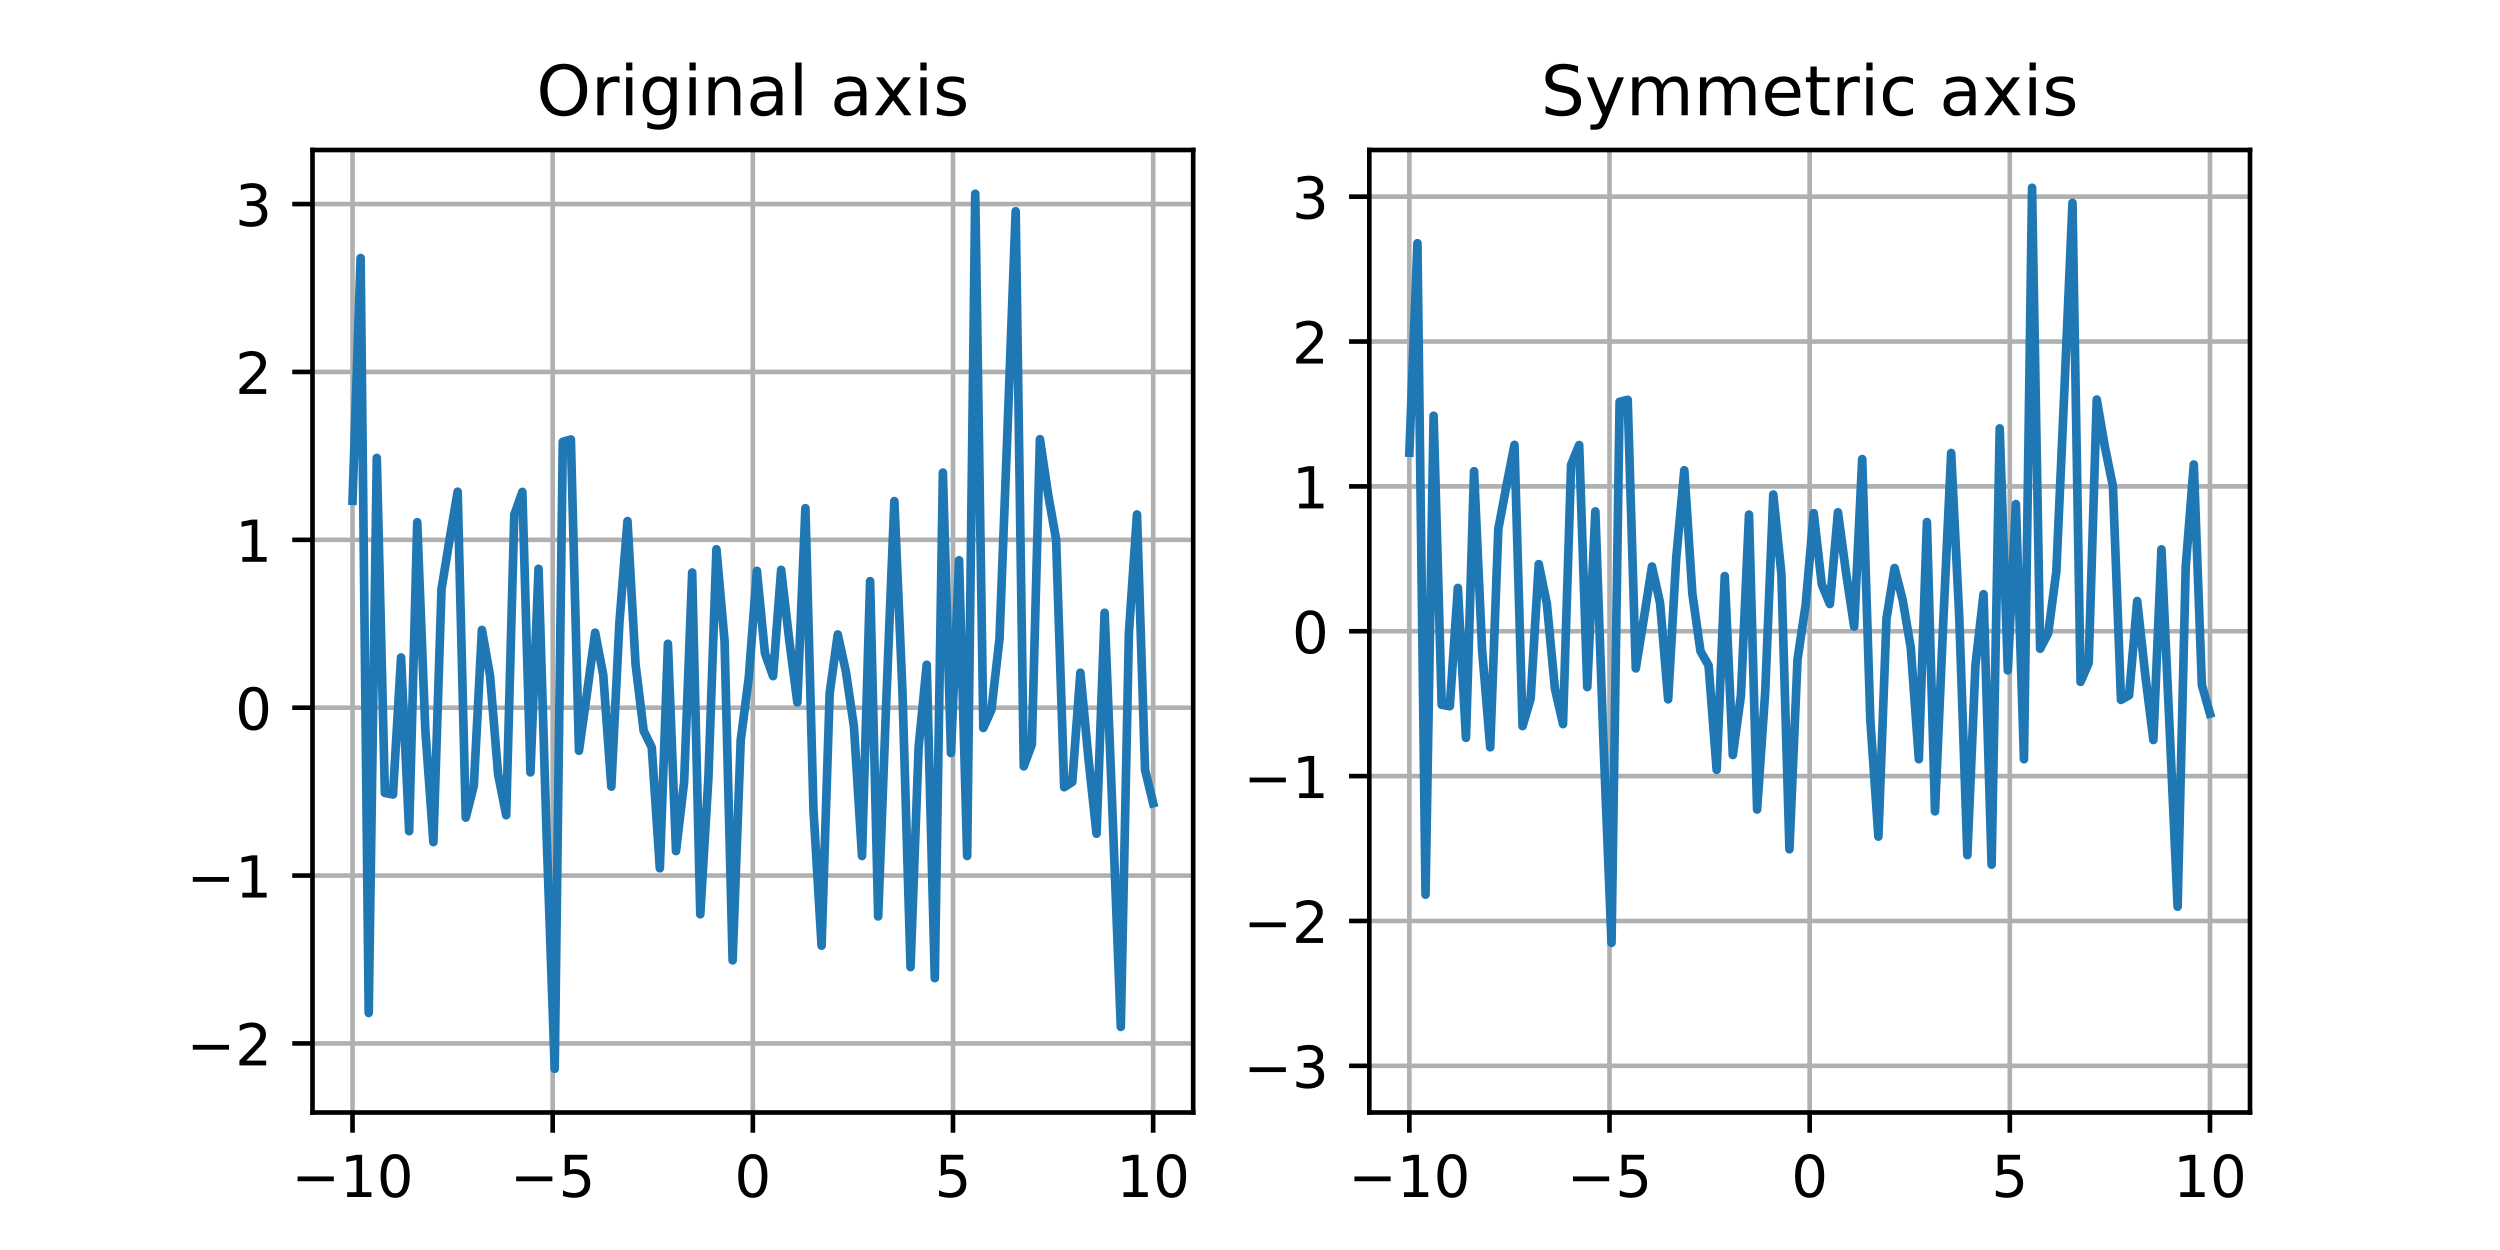
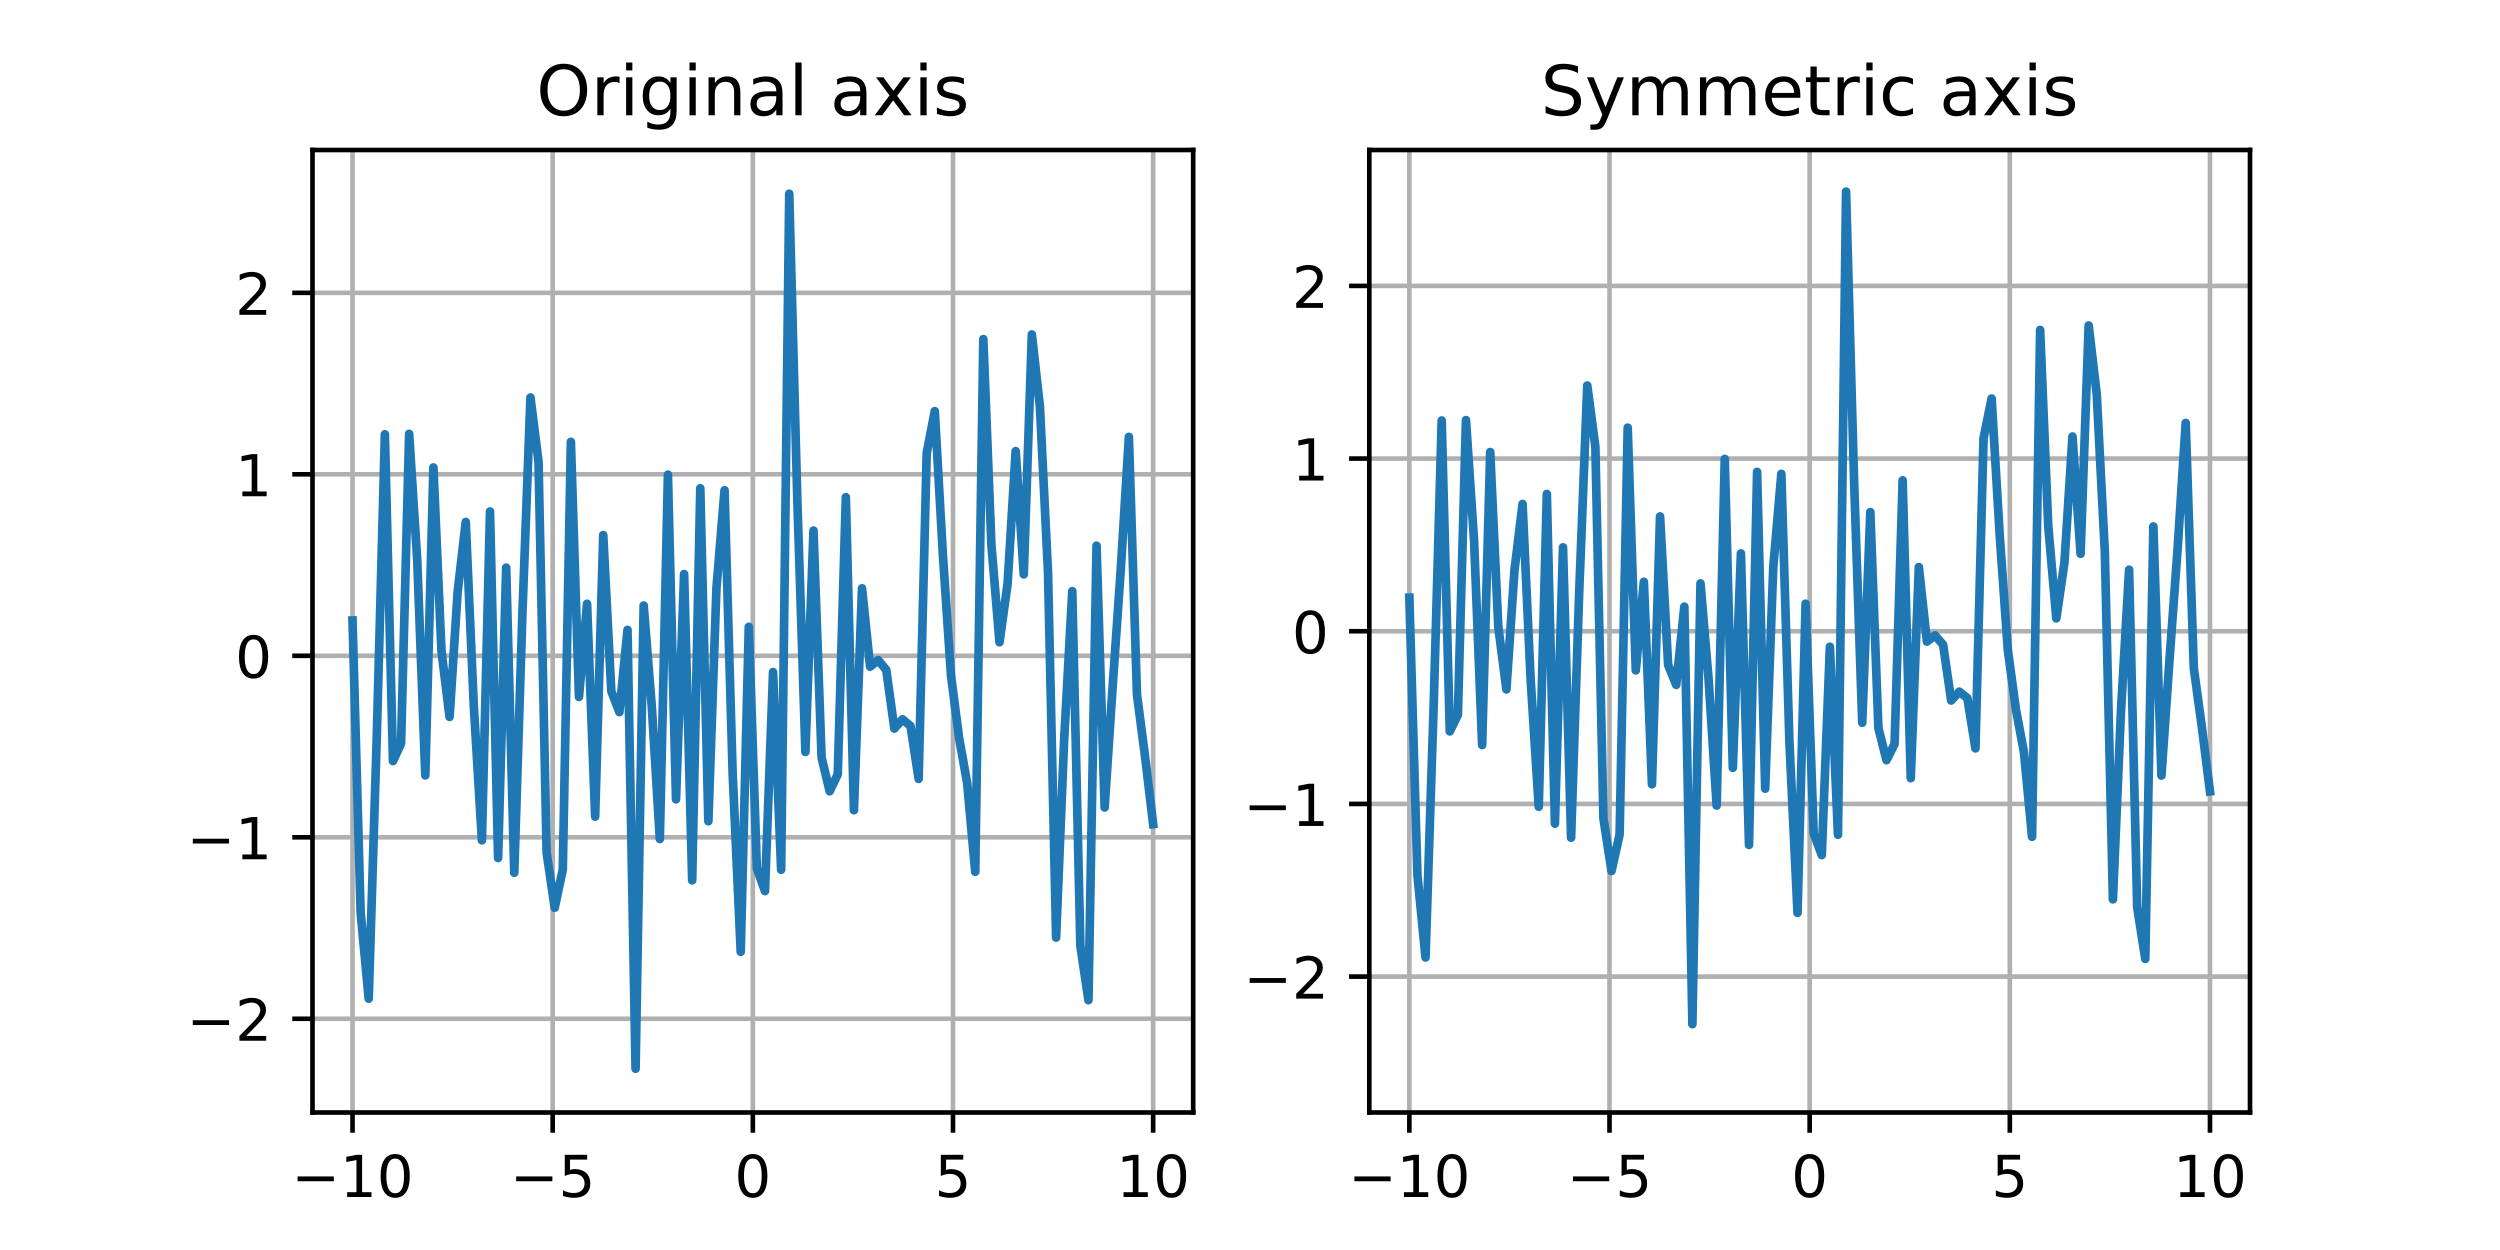
<svg xmlns="http://www.w3.org/2000/svg" xmlns:xlink="http://www.w3.org/1999/xlink" width="432pt" height="216pt" viewBox="0 0 432 216" version="1.1">
  <defs>
    <style type="text/css">*{stroke-linejoin: round; stroke-linecap: butt}</style>
  </defs>
  <g id="figure_1">
    <g id="patch_1">
      <path d="M 0 216  L 432 216  L 432 0  L 0 0  z " style="fill: #ffffff" />
    </g>
    <g id="axes_1">
      <g id="patch_2">
        <path d="M 54 192.24  L 206.182 192.24  L 206.182 25.92  L 54 25.92  z " style="fill: #ffffff" />
      </g>
      <g id="matplotlib.axis_1">
        <g id="xtick_1">
          <g id="line2d_1">
-             <path d="M 60.917 192.24  L 60.917 25.92  " clip-path="url(#p332a3a9948)" style="fill: none; stroke: #b0b0b0; stroke-width: 0.8; stroke-linecap: square" />
+             <path d="M 60.917 192.24  L 60.917 25.92  " clip-path="url(#p56df9f8dd9)" style="fill: none; stroke: #b0b0b0; stroke-width: 0.8; stroke-linecap: square" />
          </g>
          <g id="line2d_2">
            <defs>
-               <path id="ma96512a030" d="M 0 0  L 0 3.5  " style="stroke: #000000; stroke-width: 0.8" />
+               <path id="m5eb0ce06f5" d="M 0 0  L 0 3.5  " style="stroke: #000000; stroke-width: 0.8" />
            </defs>
            <g>
-               <use xlink:href="#ma96512a030" x="60.917" y="192.24" style="stroke: #000000; stroke-width: 0.8" />
+               <use xlink:href="#m5eb0ce06f5" x="60.917" y="192.24" style="stroke: #000000; stroke-width: 0.8" />
            </g>
          </g>
          <g id="text_1">
            <g transform="translate(50.36501 206.8384) scale(0.1 -0.1)">
              <defs>
                <path id="DejaVuSans-2212" d="M 678 2272  L 4684 2272  L 4684 1741  L 678 1741  L 678 2272  z " transform="scale(0.015625)" />
                <path id="DejaVuSans-31" d="M 794 531  L 1825 531  L 1825 4091  L 703 3866  L 703 4441  L 1819 4666  L 2450 4666  L 2450 531  L 3481 531  L 3481 0  L 794 0  L 794 531  z " transform="scale(0.015625)" />
                <path id="DejaVuSans-30" d="M 2034 4250  Q 1547 4250 1301 3770  Q 1056 3291 1056 2328  Q 1056 1369 1301 889  Q 1547 409 2034 409  Q 2525 409 2770 889  Q 3016 1369 3016 2328  Q 3016 3291 2770 3770  Q 2525 4250 2034 4250  z M 2034 4750  Q 2819 4750 3233 4129  Q 3647 3509 3647 2328  Q 3647 1150 3233 529  Q 2819 -91 2034 -91  Q 1250 -91 836 529  Q 422 1150 422 2328  Q 422 3509 836 4129  Q 1250 4750 2034 4750  z " transform="scale(0.015625)" />
              </defs>
              <use xlink:href="#DejaVuSans-2212" />
              <use xlink:href="#DejaVuSans-31" transform="translate(83.78906 0)" />
              <use xlink:href="#DejaVuSans-30" transform="translate(147.4121 0)" />
            </g>
          </g>
        </g>
        <g id="xtick_2">
          <g id="line2d_3">
-             <path d="M 95.504 192.24  L 95.504 25.92  " clip-path="url(#p332a3a9948)" style="fill: none; stroke: #b0b0b0; stroke-width: 0.8; stroke-linecap: square" />
+             <path d="M 95.504 192.24  L 95.504 25.92  " clip-path="url(#p56df9f8dd9)" style="fill: none; stroke: #b0b0b0; stroke-width: 0.8; stroke-linecap: square" />
          </g>
          <g id="line2d_4">
            <g>
-               <use xlink:href="#ma96512a030" x="95.504" y="192.24" style="stroke: #000000; stroke-width: 0.8" />
+               <use xlink:href="#m5eb0ce06f5" x="95.504" y="192.24" style="stroke: #000000; stroke-width: 0.8" />
            </g>
          </g>
          <g id="text_2">
            <g transform="translate(88.13304 206.8384) scale(0.1 -0.1)">
              <defs>
                <path id="DejaVuSans-35" d="M 691 4666  L 3169 4666  L 3169 4134  L 1269 4134  L 1269 2991  Q 1406 3038 1543 3061  Q 1681 3084 1819 3084  Q 2600 3084 3056 2656  Q 3513 2228 3513 1497  Q 3513 744 3044 326  Q 2575 -91 1722 -91  Q 1428 -91 1123 -41  Q 819 9 494 109  L 494 744  Q 775 591 1075 516  Q 1375 441 1709 441  Q 2250 441 2565 725  Q 2881 1009 2881 1497  Q 2881 1984 2565 2268  Q 2250 2553 1709 2553  Q 1456 2553 1204 2497  Q 953 2441 691 2322  L 691 4666  z " transform="scale(0.015625)" />
              </defs>
              <use xlink:href="#DejaVuSans-2212" />
              <use xlink:href="#DejaVuSans-35" transform="translate(83.78906 0)" />
            </g>
          </g>
        </g>
        <g id="xtick_3">
          <g id="line2d_5">
-             <path d="M 130.091 192.24  L 130.091 25.92  " clip-path="url(#p332a3a9948)" style="fill: none; stroke: #b0b0b0; stroke-width: 0.8; stroke-linecap: square" />
+             <path d="M 130.091 192.24  L 130.091 25.92  " clip-path="url(#p56df9f8dd9)" style="fill: none; stroke: #b0b0b0; stroke-width: 0.8; stroke-linecap: square" />
          </g>
          <g id="line2d_6">
            <g>
-               <use xlink:href="#ma96512a030" x="130.091" y="192.24" style="stroke: #000000; stroke-width: 0.8" />
+               <use xlink:href="#m5eb0ce06f5" x="130.091" y="192.24" style="stroke: #000000; stroke-width: 0.8" />
            </g>
          </g>
          <g id="text_3">
            <g transform="translate(126.9097 206.8384) scale(0.1 -0.1)">
              <use xlink:href="#DejaVuSans-30" />
            </g>
          </g>
        </g>
        <g id="xtick_4">
          <g id="line2d_7">
-             <path d="M 164.678 192.24  L 164.678 25.92  " clip-path="url(#p332a3a9948)" style="fill: none; stroke: #b0b0b0; stroke-width: 0.8; stroke-linecap: square" />
+             <path d="M 164.678 192.24  L 164.678 25.92  " clip-path="url(#p56df9f8dd9)" style="fill: none; stroke: #b0b0b0; stroke-width: 0.8; stroke-linecap: square" />
          </g>
          <g id="line2d_8">
            <g>
-               <use xlink:href="#ma96512a030" x="164.678" y="192.24" style="stroke: #000000; stroke-width: 0.8" />
+               <use xlink:href="#m5eb0ce06f5" x="164.678" y="192.24" style="stroke: #000000; stroke-width: 0.8" />
            </g>
          </g>
          <g id="text_4">
            <g transform="translate(161.4964 206.8384) scale(0.1 -0.1)">
              <use xlink:href="#DejaVuSans-35" />
            </g>
          </g>
        </g>
        <g id="xtick_5">
          <g id="line2d_9">
-             <path d="M 199.264 192.24  L 199.264 25.92  " clip-path="url(#p332a3a9948)" style="fill: none; stroke: #b0b0b0; stroke-width: 0.8; stroke-linecap: square" />
+             <path d="M 199.264 192.24  L 199.264 25.92  " clip-path="url(#p56df9f8dd9)" style="fill: none; stroke: #b0b0b0; stroke-width: 0.8; stroke-linecap: square" />
          </g>
          <g id="line2d_10">
            <g>
-               <use xlink:href="#ma96512a030" x="199.264" y="192.24" style="stroke: #000000; stroke-width: 0.8" />
+               <use xlink:href="#m5eb0ce06f5" x="199.264" y="192.24" style="stroke: #000000; stroke-width: 0.8" />
            </g>
          </g>
          <g id="text_5">
            <g transform="translate(192.902 206.8384) scale(0.1 -0.1)">
              <use xlink:href="#DejaVuSans-31" />
              <use xlink:href="#DejaVuSans-30" transform="translate(63.62305 0)" />
            </g>
          </g>
        </g>
      </g>
      <g id="matplotlib.axis_2">
        <g id="ytick_1">
          <g id="line2d_11">
-             <path d="M 54 180.304  L 206.182 180.304  " clip-path="url(#p332a3a9948)" style="fill: none; stroke: #b0b0b0; stroke-width: 0.8; stroke-linecap: square" />
+             <path d="M 54 176.045  L 206.182 176.045  " clip-path="url(#p56df9f8dd9)" style="fill: none; stroke: #b0b0b0; stroke-width: 0.8; stroke-linecap: square" />
          </g>
          <g id="line2d_12">
            <defs>
-               <path id="ma9597809e9" d="M 0 0  L -3.5 0  " style="stroke: #000000; stroke-width: 0.8" />
+               <path id="m223e3e64da" d="M 0 0  L -3.5 0  " style="stroke: #000000; stroke-width: 0.8" />
            </defs>
            <g>
-               <use xlink:href="#ma9597809e9" x="54" y="180.304" style="stroke: #000000; stroke-width: 0.8" />
+               <use xlink:href="#m223e3e64da" x="54" y="176.045" style="stroke: #000000; stroke-width: 0.8" />
            </g>
          </g>
          <g id="text_6">
-             <g transform="translate(32.25781 184.1037) scale(0.1 -0.1)">
+             <g transform="translate(32.25781 179.8439) scale(0.1 -0.1)">
              <defs>
                <path id="DejaVuSans-32" d="M 1228 531  L 3431 531  L 3431 0  L 469 0  L 469 531  Q 828 903 1448 1529  Q 2069 2156 2228 2338  Q 2531 2678 2651 2914  Q 2772 3150 2772 3378  Q 2772 3750 2511 3984  Q 2250 4219 1831 4219  Q 1534 4219 1204 4116  Q 875 4013 500 3803  L 500 4441  Q 881 4594 1212 4672  Q 1544 4750 1819 4750  Q 2544 4750 2975 4387  Q 3406 4025 3406 3419  Q 3406 3131 3298 2873  Q 3191 2616 2906 2266  Q 2828 2175 2409 1742  Q 1991 1309 1228 531  z " transform="scale(0.015625)" />
              </defs>
              <use xlink:href="#DejaVuSans-2212" />
              <use xlink:href="#DejaVuSans-32" transform="translate(83.78906 0)" />
            </g>
          </g>
        </g>
        <g id="ytick_2">
          <g id="line2d_13">
-             <path d="M 54 151.296  L 206.182 151.296  " clip-path="url(#p332a3a9948)" style="fill: none; stroke: #b0b0b0; stroke-width: 0.8; stroke-linecap: square" />
+             <path d="M 54 144.683  L 206.182 144.683  " clip-path="url(#p56df9f8dd9)" style="fill: none; stroke: #b0b0b0; stroke-width: 0.8; stroke-linecap: square" />
          </g>
          <g id="line2d_14">
            <g>
-               <use xlink:href="#ma9597809e9" x="54" y="151.296" style="stroke: #000000; stroke-width: 0.8" />
+               <use xlink:href="#m223e3e64da" x="54" y="144.683" style="stroke: #000000; stroke-width: 0.8" />
            </g>
          </g>
          <g id="text_7">
-             <g transform="translate(32.25781 155.0956) scale(0.1 -0.1)">
+             <g transform="translate(32.25781 148.4824) scale(0.1 -0.1)">
              <use xlink:href="#DejaVuSans-2212" />
              <use xlink:href="#DejaVuSans-31" transform="translate(83.78906 0)" />
            </g>
          </g>
        </g>
        <g id="ytick_3">
          <g id="line2d_15">
-             <path d="M 54 122.288  L 206.182 122.288  " clip-path="url(#p332a3a9948)" style="fill: none; stroke: #b0b0b0; stroke-width: 0.8; stroke-linecap: square" />
+             <path d="M 54 113.322  L 206.182 113.322  " clip-path="url(#p56df9f8dd9)" style="fill: none; stroke: #b0b0b0; stroke-width: 0.8; stroke-linecap: square" />
          </g>
          <g id="line2d_16">
            <g>
-               <use xlink:href="#ma9597809e9" x="54" y="122.288" style="stroke: #000000; stroke-width: 0.8" />
+               <use xlink:href="#m223e3e64da" x="54" y="113.322" style="stroke: #000000; stroke-width: 0.8" />
            </g>
          </g>
          <g id="text_8">
-             <g transform="translate(40.6375 126.0876) scale(0.1 -0.1)">
+             <g transform="translate(40.6375 117.121) scale(0.1 -0.1)">
              <use xlink:href="#DejaVuSans-30" />
            </g>
          </g>
        </g>
        <g id="ytick_4">
          <g id="line2d_17">
-             <path d="M 54 93.28  L 206.182 93.28  " clip-path="url(#p332a3a9948)" style="fill: none; stroke: #b0b0b0; stroke-width: 0.8; stroke-linecap: square" />
+             <path d="M 54 81.96  L 206.182 81.96  " clip-path="url(#p56df9f8dd9)" style="fill: none; stroke: #b0b0b0; stroke-width: 0.8; stroke-linecap: square" />
          </g>
          <g id="line2d_18">
            <g>
-               <use xlink:href="#ma9597809e9" x="54" y="93.28" style="stroke: #000000; stroke-width: 0.8" />
+               <use xlink:href="#m223e3e64da" x="54" y="81.96" style="stroke: #000000; stroke-width: 0.8" />
            </g>
          </g>
          <g id="text_9">
-             <g transform="translate(40.6375 97.07947) scale(0.1 -0.1)">
+             <g transform="translate(40.6375 85.75954) scale(0.1 -0.1)">
              <use xlink:href="#DejaVuSans-31" />
            </g>
          </g>
        </g>
        <g id="ytick_5">
          <g id="line2d_19">
-             <path d="M 54 64.272  L 206.182 64.272  " clip-path="url(#p332a3a9948)" style="fill: none; stroke: #b0b0b0; stroke-width: 0.8; stroke-linecap: square" />
+             <path d="M 54 50.599  L 206.182 50.599  " clip-path="url(#p56df9f8dd9)" style="fill: none; stroke: #b0b0b0; stroke-width: 0.8; stroke-linecap: square" />
          </g>
          <g id="line2d_20">
            <g>
-               <use xlink:href="#ma9597809e9" x="54" y="64.272" style="stroke: #000000; stroke-width: 0.8" />
+               <use xlink:href="#m223e3e64da" x="54" y="50.599" style="stroke: #000000; stroke-width: 0.8" />
            </g>
          </g>
          <g id="text_10">
-             <g transform="translate(40.6375 68.07139) scale(0.1 -0.1)">
+             <g transform="translate(40.6375 54.39809) scale(0.1 -0.1)">
              <use xlink:href="#DejaVuSans-32" />
            </g>
          </g>
        </g>
-         <g id="ytick_6">
-           <g id="line2d_21">
-             <path d="M 54 35.264  L 206.182 35.264  " clip-path="url(#p332a3a9948)" style="fill: none; stroke: #b0b0b0; stroke-width: 0.8; stroke-linecap: square" />
-           </g>
-           <g id="line2d_22">
-             <g>
-               <use xlink:href="#ma9597809e9" x="54" y="35.264" style="stroke: #000000; stroke-width: 0.8" />
-             </g>
-           </g>
-           <g id="text_11">
-             <g transform="translate(40.6375 39.0633) scale(0.1 -0.1)">
-               <defs>
-                 <path id="DejaVuSans-33" d="M 2597 2516  Q 3050 2419 3304 2112  Q 3559 1806 3559 1356  Q 3559 666 3084 287  Q 2609 -91 1734 -91  Q 1441 -91 1130 -33  Q 819 25 488 141  L 488 750  Q 750 597 1062 519  Q 1375 441 1716 441  Q 2309 441 2620 675  Q 2931 909 2931 1356  Q 2931 1769 2642 2001  Q 2353 2234 1838 2234  L 1294 2234  L 1294 2753  L 1863 2753  Q 2328 2753 2575 2939  Q 2822 3125 2822 3475  Q 2822 3834 2567 4026  Q 2313 4219 1838 4219  Q 1578 4219 1281 4162  Q 984 4106 628 3988  L 628 4550  Q 988 4650 1302 4700  Q 1616 4750 1894 4750  Q 2613 4750 3031 4423  Q 3450 4097 3450 3541  Q 3450 3153 3228 2886  Q 3006 2619 2597 2516  z " transform="scale(0.015625)" />
-               </defs>
-               <use xlink:href="#DejaVuSans-33" />
-             </g>
-           </g>
-         </g>
-       </g>
-       <g id="line2d_23">
-         <path d="M 60.917 86.529  L 62.315 44.589  L 63.712 175.039  L 65.11 79.137  L 66.507 137.019  L 67.905 137.289  L 69.302 113.615  L 70.699 143.636  L 72.097 90.243  L 73.494 126.137  L 74.892 145.52  L 76.289 101.826  L 77.687 93.221  L 79.084 84.968  L 80.482 141.279  L 81.879 135.757  L 83.276 108.851  L 84.674 116.747  L 86.071 133.789  L 87.469 140.876  L 88.866 88.962  L 90.264 85.003  L 91.661 133.469  L 93.059 98.289  L 94.456 144.402  L 95.853 184.68  L 97.251 76.344  L 98.648 75.942  L 100.046 129.727  L 101.443 119.703  L 102.841 109.325  L 104.238 116.606  L 105.636 135.924  L 107.033 107.627  L 108.431 90.051  L 109.828 114.837  L 111.225 126.282  L 112.623 129.143  L 114.02 150.037  L 115.418 111.247  L 116.815 147.068  L 118.213 135.161  L 119.61 98.93  L 121.008 157.984  L 122.405 134.575  L 123.802 94.918  L 125.2 110.698  L 126.597 165.946  L 127.995 127.914  L 129.392 117.056  L 130.79 98.645  L 132.187 112.912  L 133.585 116.836  L 134.982 98.475  L 136.379 110.598  L 137.777 121.361  L 139.174 87.814  L 140.572 140.042  L 141.969 163.409  L 143.367 119.751  L 144.764 109.634  L 146.162 116.012  L 147.559 125.566  L 148.956 147.916  L 150.354 100.423  L 151.751 158.358  L 153.149 121.138  L 154.546 86.593  L 155.944 119.498  L 157.341 167.113  L 158.739 129.089  L 160.136 114.87  L 161.533 169.028  L 162.931 81.664  L 164.328 130.124  L 165.726 96.823  L 167.123 147.91  L 168.521 33.48  L 169.918 125.788  L 171.316 122.663  L 172.713 110.375  L 174.11 73.909  L 175.508 36.51  L 176.905 132.42  L 178.303 128.635  L 179.7 75.893  L 181.098 85.334  L 182.495 93.224  L 183.893 136.032  L 185.29 135.106  L 186.687 116.247  L 188.085 131.084  L 189.482 144.06  L 190.88 105.886  L 192.277 141.404  L 193.675 177.447  L 195.072 109.393  L 196.47 88.901  L 197.867 133.061  L 199.264 138.794  " clip-path="url(#p332a3a9948)" style="fill: none; stroke: #1f77b4; stroke-width: 1.5; stroke-linecap: square" />
+       </g>
+       <g id="line2d_21">
+         <path d="M 60.917 107.218  L 62.315 157.643  L 63.712 172.568  L 65.11 127.178  L 66.507 75.053  L 67.905 131.509  L 69.302 128.504  L 70.699 74.971  L 72.097 96.758  L 73.494 133.985  L 74.892 80.777  L 76.289 112.541  L 77.687 123.883  L 79.084 102.245  L 80.482 90.203  L 81.879 122.112  L 83.276 145.201  L 84.674 88.391  L 86.071 148.263  L 87.469 98.085  L 88.866 150.808  L 90.264 106.31  L 91.661 68.691  L 93.059 79.788  L 94.456 147.338  L 95.853 156.856  L 97.251 150.23  L 98.648 76.347  L 100.046 120.426  L 101.443 104.338  L 102.841 141.113  L 104.238 92.468  L 105.636 119.452  L 107.033 123.057  L 108.431 108.858  L 109.828 184.68  L 111.225 104.635  L 112.623 122.019  L 114.02 144.979  L 115.418 82.023  L 116.815 138.124  L 118.213 99.194  L 119.61 152.123  L 121.008 84.38  L 122.405 141.911  L 123.802 101.632  L 125.2 84.732  L 126.597 133.541  L 127.995 164.466  L 129.392 108.317  L 130.79 150.063  L 132.187 153.974  L 133.585 116.142  L 134.982 150.281  L 136.379 33.48  L 137.777 86.331  L 139.174 129.936  L 140.572 91.682  L 141.969 130.905  L 143.367 136.736  L 144.764 133.803  L 146.162 85.915  L 147.559 140.004  L 148.956 101.665  L 150.354 115.197  L 151.751 114.067  L 153.149 115.773  L 154.546 125.898  L 155.944 124.296  L 157.341 125.459  L 158.739 134.591  L 160.136 78.281  L 161.533 71.052  L 162.931 95.869  L 164.328 116.678  L 165.726 127.485  L 167.123 135.315  L 168.521 150.641  L 169.918 58.601  L 171.316 94.191  L 172.713 110.981  L 174.11 100.888  L 175.508 77.956  L 176.905 99.255  L 178.303 57.794  L 179.7 70.307  L 181.098 98.955  L 182.495 162.011  L 183.893 127.668  L 185.29 102.149  L 186.687 163.422  L 188.085 172.831  L 189.482 94.29  L 190.88 139.53  L 192.277 118.43  L 193.675 98.316  L 195.072 75.489  L 196.47 120.042  L 197.867 130.754  L 199.264 142.415  " clip-path="url(#p56df9f8dd9)" style="fill: none; stroke: #1f77b4; stroke-width: 1.5; stroke-linecap: square" />
      </g>
      <g id="patch_3">
        <path d="M 54 192.24  L 54 25.92  " style="fill: none; stroke: #000000; stroke-width: 0.8; stroke-linejoin: miter; stroke-linecap: square" />
      </g>
      <g id="patch_4">
        <path d="M 206.182 192.24  L 206.182 25.92  " style="fill: none; stroke: #000000; stroke-width: 0.8; stroke-linejoin: miter; stroke-linecap: square" />
      </g>
      <g id="patch_5">
        <path d="M 54 192.24  L 206.182 192.24  " style="fill: none; stroke: #000000; stroke-width: 0.8; stroke-linejoin: miter; stroke-linecap: square" />
      </g>
      <g id="patch_6">
        <path d="M 54 25.92  L 206.182 25.92  " style="fill: none; stroke: #000000; stroke-width: 0.8; stroke-linejoin: miter; stroke-linecap: square" />
      </g>
-       <g id="text_12">
+       <g id="text_11">
        <g transform="translate(92.68466 19.92) scale(0.12 -0.12)">
          <defs>
            <path id="DejaVuSans-4f" d="M 2522 4238  Q 1834 4238 1429 3725  Q 1025 3213 1025 2328  Q 1025 1447 1429 934  Q 1834 422 2522 422  Q 3209 422 3611 934  Q 4013 1447 4013 2328  Q 4013 3213 3611 3725  Q 3209 4238 2522 4238  z M 2522 4750  Q 3503 4750 4090 4092  Q 4678 3434 4678 2328  Q 4678 1225 4090 567  Q 3503 -91 2522 -91  Q 1538 -91 948 565  Q 359 1222 359 2328  Q 359 3434 948 4092  Q 1538 4750 2522 4750  z " transform="scale(0.015625)" />
            <path id="DejaVuSans-72" d="M 2631 2963  Q 2534 3019 2420 3045  Q 2306 3072 2169 3072  Q 1681 3072 1420 2755  Q 1159 2438 1159 1844  L 1159 0  L 581 0  L 581 3500  L 1159 3500  L 1159 2956  Q 1341 3275 1631 3429  Q 1922 3584 2338 3584  Q 2397 3584 2469 3576  Q 2541 3569 2628 3553  L 2631 2963  z " transform="scale(0.015625)" />
            <path id="DejaVuSans-69" d="M 603 3500  L 1178 3500  L 1178 0  L 603 0  L 603 3500  z M 603 4863  L 1178 4863  L 1178 4134  L 603 4134  L 603 4863  z " transform="scale(0.015625)" />
            <path id="DejaVuSans-67" d="M 2906 1791  Q 2906 2416 2648 2759  Q 2391 3103 1925 3103  Q 1463 3103 1205 2759  Q 947 2416 947 1791  Q 947 1169 1205 825  Q 1463 481 1925 481  Q 2391 481 2648 825  Q 2906 1169 2906 1791  z M 3481 434  Q 3481 -459 3084 -895  Q 2688 -1331 1869 -1331  Q 1566 -1331 1297 -1286  Q 1028 -1241 775 -1147  L 775 -588  Q 1028 -725 1275 -790  Q 1522 -856 1778 -856  Q 2344 -856 2625 -561  Q 2906 -266 2906 331  L 2906 616  Q 2728 306 2450 153  Q 2172 0 1784 0  Q 1141 0 747 490  Q 353 981 353 1791  Q 353 2603 747 3093  Q 1141 3584 1784 3584  Q 2172 3584 2450 3431  Q 2728 3278 2906 2969  L 2906 3500  L 3481 3500  L 3481 434  z " transform="scale(0.015625)" />
            <path id="DejaVuSans-6e" d="M 3513 2113  L 3513 0  L 2938 0  L 2938 2094  Q 2938 2591 2744 2837  Q 2550 3084 2163 3084  Q 1697 3084 1428 2787  Q 1159 2491 1159 1978  L 1159 0  L 581 0  L 581 3500  L 1159 3500  L 1159 2956  Q 1366 3272 1645 3428  Q 1925 3584 2291 3584  Q 2894 3584 3203 3211  Q 3513 2838 3513 2113  z " transform="scale(0.015625)" />
            <path id="DejaVuSans-61" d="M 2194 1759  Q 1497 1759 1228 1600  Q 959 1441 959 1056  Q 959 750 1161 570  Q 1363 391 1709 391  Q 2188 391 2477 730  Q 2766 1069 2766 1631  L 2766 1759  L 2194 1759  z M 3341 1997  L 3341 0  L 2766 0  L 2766 531  Q 2569 213 2275 61  Q 1981 -91 1556 -91  Q 1019 -91 701 211  Q 384 513 384 1019  Q 384 1609 779 1909  Q 1175 2209 1959 2209  L 2766 2209  L 2766 2266  Q 2766 2663 2505 2880  Q 2244 3097 1772 3097  Q 1472 3097 1187 3025  Q 903 2953 641 2809  L 641 3341  Q 956 3463 1253 3523  Q 1550 3584 1831 3584  Q 2591 3584 2966 3190  Q 3341 2797 3341 1997  z " transform="scale(0.015625)" />
            <path id="DejaVuSans-6c" d="M 603 4863  L 1178 4863  L 1178 0  L 603 0  L 603 4863  z " transform="scale(0.015625)" />
            <path id="DejaVuSans-20" transform="scale(0.015625)" />
            <path id="DejaVuSans-78" d="M 3513 3500  L 2247 1797  L 3578 0  L 2900 0  L 1881 1375  L 863 0  L 184 0  L 1544 1831  L 300 3500  L 978 3500  L 1906 2253  L 2834 3500  L 3513 3500  z " transform="scale(0.015625)" />
            <path id="DejaVuSans-73" d="M 2834 3397  L 2834 2853  Q 2591 2978 2328 3040  Q 2066 3103 1784 3103  Q 1356 3103 1142 2972  Q 928 2841 928 2578  Q 928 2378 1081 2264  Q 1234 2150 1697 2047  L 1894 2003  Q 2506 1872 2764 1633  Q 3022 1394 3022 966  Q 3022 478 2636 193  Q 2250 -91 1575 -91  Q 1294 -91 989 -36  Q 684 19 347 128  L 347 722  Q 666 556 975 473  Q 1284 391 1588 391  Q 1994 391 2212 530  Q 2431 669 2431 922  Q 2431 1156 2273 1281  Q 2116 1406 1581 1522  L 1381 1569  Q 847 1681 609 1914  Q 372 2147 372 2553  Q 372 3047 722 3315  Q 1072 3584 1716 3584  Q 2034 3584 2315 3537  Q 2597 3491 2834 3397  z " transform="scale(0.015625)" />
          </defs>
          <use xlink:href="#DejaVuSans-4f" />
          <use xlink:href="#DejaVuSans-72" transform="translate(78.71094 0)" />
          <use xlink:href="#DejaVuSans-69" transform="translate(119.8242 0)" />
          <use xlink:href="#DejaVuSans-67" transform="translate(147.6074 0)" />
          <use xlink:href="#DejaVuSans-69" transform="translate(211.084 0)" />
          <use xlink:href="#DejaVuSans-6e" transform="translate(238.8672 0)" />
          <use xlink:href="#DejaVuSans-61" transform="translate(302.2461 0)" />
          <use xlink:href="#DejaVuSans-6c" transform="translate(363.5254 0)" />
          <use xlink:href="#DejaVuSans-20" transform="translate(391.3086 0)" />
          <use xlink:href="#DejaVuSans-61" transform="translate(423.0957 0)" />
          <use xlink:href="#DejaVuSans-78" transform="translate(484.375 0)" />
          <use xlink:href="#DejaVuSans-69" transform="translate(543.5547 0)" />
          <use xlink:href="#DejaVuSans-73" transform="translate(571.3379 0)" />
        </g>
      </g>
    </g>
    <g id="axes_2">
      <g id="patch_7">
        <path d="M 236.618 192.24  L 388.8 192.24  L 388.8 25.92  L 236.618 25.92  z " style="fill: #ffffff" />
      </g>
      <g id="matplotlib.axis_3">
        <g id="xtick_6">
-           <g id="line2d_24">
-             <path d="M 243.536 192.24  L 243.536 25.92  " clip-path="url(#pfc370f9c6d)" style="fill: none; stroke: #b0b0b0; stroke-width: 0.8; stroke-linecap: square" />
-           </g>
-           <g id="line2d_25">
-             <g>
-               <use xlink:href="#ma96512a030" x="243.536" y="192.24" style="stroke: #000000; stroke-width: 0.8" />
-             </g>
-           </g>
-           <g id="text_13">
+           <g id="line2d_22">
+             <path d="M 243.536 192.24  L 243.536 25.92  " clip-path="url(#p2a9a70226f)" style="fill: none; stroke: #b0b0b0; stroke-width: 0.8; stroke-linecap: square" />
+           </g>
+           <g id="line2d_23">
+             <g>
+               <use xlink:href="#m5eb0ce06f5" x="243.536" y="192.24" style="stroke: #000000; stroke-width: 0.8" />
+             </g>
+           </g>
+           <g id="text_12">
            <g transform="translate(232.9832 206.8384) scale(0.1 -0.1)">
              <use xlink:href="#DejaVuSans-2212" />
              <use xlink:href="#DejaVuSans-31" transform="translate(83.78906 0)" />
              <use xlink:href="#DejaVuSans-30" transform="translate(147.4121 0)" />
            </g>
          </g>
        </g>
        <g id="xtick_7">
+           <g id="line2d_24">
+             <path d="M 278.122 192.24  L 278.122 25.92  " clip-path="url(#p2a9a70226f)" style="fill: none; stroke: #b0b0b0; stroke-width: 0.8; stroke-linecap: square" />
+           </g>
+           <g id="line2d_25">
+             <g>
+               <use xlink:href="#m5eb0ce06f5" x="278.122" y="192.24" style="stroke: #000000; stroke-width: 0.8" />
+             </g>
+           </g>
+           <g id="text_13">
+             <g transform="translate(270.7512 206.8384) scale(0.1 -0.1)">
+               <use xlink:href="#DejaVuSans-2212" />
+               <use xlink:href="#DejaVuSans-35" transform="translate(83.78906 0)" />
+             </g>
+           </g>
+         </g>
+         <g id="xtick_8">
          <g id="line2d_26">
-             <path d="M 278.122 192.24  L 278.122 25.92  " clip-path="url(#pfc370f9c6d)" style="fill: none; stroke: #b0b0b0; stroke-width: 0.8; stroke-linecap: square" />
+             <path d="M 312.709 192.24  L 312.709 25.92  " clip-path="url(#p2a9a70226f)" style="fill: none; stroke: #b0b0b0; stroke-width: 0.8; stroke-linecap: square" />
          </g>
          <g id="line2d_27">
            <g>
-               <use xlink:href="#ma96512a030" x="278.122" y="192.24" style="stroke: #000000; stroke-width: 0.8" />
+               <use xlink:href="#m5eb0ce06f5" x="312.709" y="192.24" style="stroke: #000000; stroke-width: 0.8" />
            </g>
          </g>
          <g id="text_14">
-             <g transform="translate(270.7512 206.8384) scale(0.1 -0.1)">
-               <use xlink:href="#DejaVuSans-2212" />
-               <use xlink:href="#DejaVuSans-35" transform="translate(83.78906 0)" />
-             </g>
-           </g>
-         </g>
-         <g id="xtick_8">
-           <g id="line2d_28">
-             <path d="M 312.709 192.24  L 312.709 25.92  " clip-path="url(#pfc370f9c6d)" style="fill: none; stroke: #b0b0b0; stroke-width: 0.8; stroke-linecap: square" />
-           </g>
-           <g id="line2d_29">
-             <g>
-               <use xlink:href="#ma96512a030" x="312.709" y="192.24" style="stroke: #000000; stroke-width: 0.8" />
-             </g>
-           </g>
-           <g id="text_15">
            <g transform="translate(309.5278 206.8384) scale(0.1 -0.1)">
              <use xlink:href="#DejaVuSans-30" />
            </g>
          </g>
        </g>
        <g id="xtick_9">
-           <g id="line2d_30">
-             <path d="M 347.296 192.24  L 347.296 25.92  " clip-path="url(#pfc370f9c6d)" style="fill: none; stroke: #b0b0b0; stroke-width: 0.8; stroke-linecap: square" />
-           </g>
-           <g id="line2d_31">
-             <g>
-               <use xlink:href="#ma96512a030" x="347.296" y="192.24" style="stroke: #000000; stroke-width: 0.8" />
-             </g>
-           </g>
-           <g id="text_16">
+           <g id="line2d_28">
+             <path d="M 347.296 192.24  L 347.296 25.92  " clip-path="url(#p2a9a70226f)" style="fill: none; stroke: #b0b0b0; stroke-width: 0.8; stroke-linecap: square" />
+           </g>
+           <g id="line2d_29">
+             <g>
+               <use xlink:href="#m5eb0ce06f5" x="347.296" y="192.24" style="stroke: #000000; stroke-width: 0.8" />
+             </g>
+           </g>
+           <g id="text_15">
            <g transform="translate(344.1146 206.8384) scale(0.1 -0.1)">
              <use xlink:href="#DejaVuSans-35" />
            </g>
          </g>
        </g>
        <g id="xtick_10">
-           <g id="line2d_32">
-             <path d="M 381.883 192.24  L 381.883 25.92  " clip-path="url(#pfc370f9c6d)" style="fill: none; stroke: #b0b0b0; stroke-width: 0.8; stroke-linecap: square" />
-           </g>
-           <g id="line2d_33">
-             <g>
-               <use xlink:href="#ma96512a030" x="381.883" y="192.24" style="stroke: #000000; stroke-width: 0.8" />
-             </g>
-           </g>
-           <g id="text_17">
+           <g id="line2d_30">
+             <path d="M 381.883 192.24  L 381.883 25.92  " clip-path="url(#p2a9a70226f)" style="fill: none; stroke: #b0b0b0; stroke-width: 0.8; stroke-linecap: square" />
+           </g>
+           <g id="line2d_31">
+             <g>
+               <use xlink:href="#m5eb0ce06f5" x="381.883" y="192.24" style="stroke: #000000; stroke-width: 0.8" />
+             </g>
+           </g>
+           <g id="text_16">
            <g transform="translate(375.5201 206.8384) scale(0.1 -0.1)">
              <use xlink:href="#DejaVuSans-31" />
              <use xlink:href="#DejaVuSans-30" transform="translate(63.62305 0)" />
            </g>
          </g>
        </g>
      </g>
      <g id="matplotlib.axis_4">
+         <g id="ytick_6">
+           <g id="line2d_32">
+             <path d="M 236.618 168.759  L 388.8 168.759  " clip-path="url(#p2a9a70226f)" style="fill: none; stroke: #b0b0b0; stroke-width: 0.8; stroke-linecap: square" />
+           </g>
+           <g id="line2d_33">
+             <g>
+               <use xlink:href="#m223e3e64da" x="236.618" y="168.759" style="stroke: #000000; stroke-width: 0.8" />
+             </g>
+           </g>
+           <g id="text_17">
+             <g transform="translate(214.876 172.5581) scale(0.1 -0.1)">
+               <use xlink:href="#DejaVuSans-2212" />
+               <use xlink:href="#DejaVuSans-32" transform="translate(83.78906 0)" />
+             </g>
+           </g>
+         </g>
        <g id="ytick_7">
          <g id="line2d_34">
-             <path d="M 236.618 184.177  L 388.8 184.177  " clip-path="url(#pfc370f9c6d)" style="fill: none; stroke: #b0b0b0; stroke-width: 0.8; stroke-linecap: square" />
+             <path d="M 236.618 138.919  L 388.8 138.919  " clip-path="url(#p2a9a70226f)" style="fill: none; stroke: #b0b0b0; stroke-width: 0.8; stroke-linecap: square" />
          </g>
          <g id="line2d_35">
            <g>
-               <use xlink:href="#ma9597809e9" x="236.618" y="184.177" style="stroke: #000000; stroke-width: 0.8" />
+               <use xlink:href="#m223e3e64da" x="236.618" y="138.919" style="stroke: #000000; stroke-width: 0.8" />
            </g>
          </g>
          <g id="text_18">
-             <g transform="translate(214.876 187.9758) scale(0.1 -0.1)">
-               <use xlink:href="#DejaVuSans-2212" />
-               <use xlink:href="#DejaVuSans-33" transform="translate(83.78906 0)" />
+             <g transform="translate(214.876 142.7186) scale(0.1 -0.1)">
+               <use xlink:href="#DejaVuSans-2212" />
+               <use xlink:href="#DejaVuSans-31" transform="translate(83.78906 0)" />
            </g>
          </g>
        </g>
        <g id="ytick_8">
          <g id="line2d_36">
-             <path d="M 236.618 159.144  L 388.8 159.144  " clip-path="url(#pfc370f9c6d)" style="fill: none; stroke: #b0b0b0; stroke-width: 0.8; stroke-linecap: square" />
+             <path d="M 236.618 109.08  L 388.8 109.08  " clip-path="url(#p2a9a70226f)" style="fill: none; stroke: #b0b0b0; stroke-width: 0.8; stroke-linecap: square" />
          </g>
          <g id="line2d_37">
            <g>
-               <use xlink:href="#ma9597809e9" x="236.618" y="159.144" style="stroke: #000000; stroke-width: 0.8" />
+               <use xlink:href="#m223e3e64da" x="236.618" y="109.08" style="stroke: #000000; stroke-width: 0.8" />
            </g>
          </g>
          <g id="text_19">
-             <g transform="translate(214.876 162.9436) scale(0.1 -0.1)">
-               <use xlink:href="#DejaVuSans-2212" />
-               <use xlink:href="#DejaVuSans-32" transform="translate(83.78906 0)" />
+             <g transform="translate(223.2557 112.8792) scale(0.1 -0.1)">
+               <use xlink:href="#DejaVuSans-30" />
            </g>
          </g>
        </g>
        <g id="ytick_9">
          <g id="line2d_38">
-             <path d="M 236.618 134.112  L 388.8 134.112  " clip-path="url(#pfc370f9c6d)" style="fill: none; stroke: #b0b0b0; stroke-width: 0.8; stroke-linecap: square" />
+             <path d="M 236.618 79.241  L 388.8 79.241  " clip-path="url(#p2a9a70226f)" style="fill: none; stroke: #b0b0b0; stroke-width: 0.8; stroke-linecap: square" />
          </g>
          <g id="line2d_39">
            <g>
-               <use xlink:href="#ma9597809e9" x="236.618" y="134.112" style="stroke: #000000; stroke-width: 0.8" />
+               <use xlink:href="#m223e3e64da" x="236.618" y="79.241" style="stroke: #000000; stroke-width: 0.8" />
            </g>
          </g>
          <g id="text_20">
-             <g transform="translate(214.876 137.9114) scale(0.1 -0.1)">
-               <use xlink:href="#DejaVuSans-2212" />
-               <use xlink:href="#DejaVuSans-31" transform="translate(83.78906 0)" />
+             <g transform="translate(223.2557 83.0398) scale(0.1 -0.1)">
+               <use xlink:href="#DejaVuSans-31" />
            </g>
          </g>
        </g>
        <g id="ytick_10">
          <g id="line2d_40">
-             <path d="M 236.618 109.08  L 388.8 109.08  " clip-path="url(#pfc370f9c6d)" style="fill: none; stroke: #b0b0b0; stroke-width: 0.8; stroke-linecap: square" />
+             <path d="M 236.618 49.401  L 388.8 49.401  " clip-path="url(#p2a9a70226f)" style="fill: none; stroke: #b0b0b0; stroke-width: 0.8; stroke-linecap: square" />
          </g>
          <g id="line2d_41">
            <g>
-               <use xlink:href="#ma9597809e9" x="236.618" y="109.08" style="stroke: #000000; stroke-width: 0.8" />
+               <use xlink:href="#m223e3e64da" x="236.618" y="49.401" style="stroke: #000000; stroke-width: 0.8" />
            </g>
          </g>
          <g id="text_21">
-             <g transform="translate(223.2557 112.8792) scale(0.1 -0.1)">
-               <use xlink:href="#DejaVuSans-30" />
-             </g>
-           </g>
-         </g>
-         <g id="ytick_11">
-           <g id="line2d_42">
-             <path d="M 236.618 84.048  L 388.8 84.048  " clip-path="url(#pfc370f9c6d)" style="fill: none; stroke: #b0b0b0; stroke-width: 0.8; stroke-linecap: square" />
-           </g>
-           <g id="line2d_43">
-             <g>
-               <use xlink:href="#ma9597809e9" x="236.618" y="84.048" style="stroke: #000000; stroke-width: 0.8" />
-             </g>
-           </g>
-           <g id="text_22">
-             <g transform="translate(223.2557 87.84701) scale(0.1 -0.1)">
-               <use xlink:href="#DejaVuSans-31" />
-             </g>
-           </g>
-         </g>
-         <g id="ytick_12">
-           <g id="line2d_44">
-             <path d="M 236.618 59.016  L 388.8 59.016  " clip-path="url(#pfc370f9c6d)" style="fill: none; stroke: #b0b0b0; stroke-width: 0.8; stroke-linecap: square" />
-           </g>
-           <g id="line2d_45">
-             <g>
-               <use xlink:href="#ma9597809e9" x="236.618" y="59.016" style="stroke: #000000; stroke-width: 0.8" />
-             </g>
-           </g>
-           <g id="text_23">
-             <g transform="translate(223.2557 62.8148) scale(0.1 -0.1)">
+             <g transform="translate(223.2557 53.20038) scale(0.1 -0.1)">
              <use xlink:href="#DejaVuSans-32" />
            </g>
          </g>
        </g>
-         <g id="ytick_13">
-           <g id="line2d_46">
-             <path d="M 236.618 33.983  L 388.8 33.983  " clip-path="url(#pfc370f9c6d)" style="fill: none; stroke: #b0b0b0; stroke-width: 0.8; stroke-linecap: square" />
-           </g>
-           <g id="line2d_47">
-             <g>
-               <use xlink:href="#ma9597809e9" x="236.618" y="33.983" style="stroke: #000000; stroke-width: 0.8" />
-             </g>
-           </g>
-           <g id="text_24">
-             <g transform="translate(223.2557 37.7826) scale(0.1 -0.1)">
-               <use xlink:href="#DejaVuSans-33" />
-             </g>
-           </g>
-         </g>
-       </g>
-       <g id="line2d_48">
-         <path d="M 243.536 78.222  L 244.933 42.03  L 246.33 154.601  L 247.728 71.843  L 249.125 121.792  L 250.523 122.025  L 251.92 101.596  L 253.318 127.502  L 254.715 81.427  L 256.113 112.401  L 257.51 129.128  L 258.907 91.422  L 260.305 83.996  L 261.702 76.875  L 263.1 125.468  L 264.497 120.703  L 265.895 97.484  L 267.292 104.298  L 268.69 119.004  L 270.087 125.12  L 271.484 80.321  L 272.882 76.905  L 274.279 118.729  L 275.677 88.37  L 277.074 128.162  L 278.472 162.92  L 279.869 69.433  L 281.267 69.086  L 282.664 115.499  L 284.061 106.849  L 285.459 97.894  L 286.856 104.176  L 288.254 120.847  L 289.651 96.428  L 291.049 81.261  L 292.446 102.65  L 293.844 112.526  L 295.241 114.995  L 296.638 133.025  L 298.036 99.552  L 299.433 130.464  L 300.831 120.188  L 302.228 88.923  L 303.626 139.883  L 305.023 119.683  L 306.421 85.461  L 307.818 99.078  L 309.215 146.754  L 310.613 113.934  L 312.01 104.565  L 313.408 88.677  L 314.805 100.989  L 316.203 104.375  L 317.6 88.53  L 318.998 98.992  L 320.395 108.28  L 321.792 79.331  L 323.19 124.401  L 324.587 144.564  L 325.985 106.89  L 327.382 98.16  L 328.78 103.664  L 330.177 111.909  L 331.575 131.195  L 332.972 90.211  L 334.369 140.206  L 335.767 108.087  L 337.164 78.277  L 338.562 106.672  L 339.959 147.761  L 341.357 114.948  L 342.754 102.679  L 344.152 149.413  L 345.549 74.023  L 346.947 115.841  L 348.344 87.105  L 349.741 131.19  L 351.139 32.444  L 352.536 112.1  L 353.934 109.404  L 355.331 98.8  L 356.729 67.331  L 358.126 35.059  L 359.524 117.823  L 360.921 114.557  L 362.318 69.043  L 363.716 77.191  L 365.113 83.999  L 366.511 120.94  L 367.908 120.141  L 369.306 103.867  L 370.703 116.67  L 372.101 127.867  L 373.498 94.925  L 374.895 125.576  L 376.293 156.679  L 377.69 97.952  L 379.088 80.269  L 380.485 118.376  L 381.883 123.323  " clip-path="url(#pfc370f9c6d)" style="fill: none; stroke: #1f77b4; stroke-width: 1.5; stroke-linecap: square" />
+       </g>
+       <g id="line2d_42">
+         <path d="M 243.536 103.273  L 244.933 151.251  L 246.33 165.451  L 247.728 122.264  L 249.125 72.668  L 250.523 126.385  L 251.92 123.525  L 253.318 72.591  L 254.715 93.32  L 256.113 128.741  L 257.51 78.114  L 258.907 108.338  L 260.305 119.128  L 261.702 98.541  L 263.1 87.083  L 264.497 117.443  L 265.895 139.412  L 267.292 85.359  L 268.69 142.325  L 270.087 94.583  L 271.484 144.747  L 272.882 102.408  L 274.279 66.615  L 275.677 77.174  L 277.074 141.445  L 278.472 150.502  L 279.869 144.197  L 281.267 73.899  L 282.664 115.839  L 284.061 100.532  L 285.459 135.523  L 286.856 89.238  L 288.254 114.913  L 289.651 118.343  L 291.049 104.833  L 292.446 176.975  L 293.844 100.815  L 295.241 117.355  L 296.638 139.201  L 298.036 79.3  L 299.433 132.679  L 300.831 95.638  L 302.228 145.998  L 303.626 81.542  L 305.023 136.282  L 306.421 97.958  L 307.818 81.878  L 309.215 128.318  L 310.613 157.742  L 312.01 104.318  L 313.408 144.038  L 314.805 147.759  L 316.203 111.763  L 317.6 144.245  L 318.998 33.113  L 320.395 83.399  L 321.792 124.888  L 323.19 88.491  L 324.587 125.81  L 325.985 131.358  L 327.382 128.567  L 328.78 83.004  L 330.177 134.468  L 331.575 97.989  L 332.972 110.864  L 334.369 109.789  L 335.767 111.412  L 337.164 121.046  L 338.562 119.521  L 339.959 120.629  L 341.357 129.317  L 342.754 75.74  L 344.152 68.862  L 345.549 92.474  L 346.947 112.274  L 348.344 122.555  L 349.741 130.006  L 351.139 144.588  L 352.536 57.015  L 353.934 90.878  L 355.331 106.852  L 356.729 97.25  L 358.126 75.431  L 359.524 95.695  L 360.921 56.247  L 362.318 68.153  L 363.716 95.411  L 365.113 155.406  L 366.511 122.73  L 367.908 98.449  L 369.306 156.749  L 370.703 165.701  L 372.101 90.972  L 373.498 134.016  L 374.895 113.94  L 376.293 94.802  L 377.69 73.084  L 379.088 115.474  L 380.485 125.666  L 381.883 136.761  " clip-path="url(#p2a9a70226f)" style="fill: none; stroke: #1f77b4; stroke-width: 1.5; stroke-linecap: square" />
      </g>
      <g id="patch_8">
        <path d="M 236.618 192.24  L 236.618 25.92  " style="fill: none; stroke: #000000; stroke-width: 0.8; stroke-linejoin: miter; stroke-linecap: square" />
      </g>
      <g id="patch_9">
        <path d="M 388.8 192.24  L 388.8 25.92  " style="fill: none; stroke: #000000; stroke-width: 0.8; stroke-linejoin: miter; stroke-linecap: square" />
      </g>
      <g id="patch_10">
        <path d="M 236.618 192.24  L 388.8 192.24  " style="fill: none; stroke: #000000; stroke-width: 0.8; stroke-linejoin: miter; stroke-linecap: square" />
      </g>
      <g id="patch_11">
        <path d="M 236.618 25.92  L 388.8 25.92  " style="fill: none; stroke: #000000; stroke-width: 0.8; stroke-linejoin: miter; stroke-linecap: square" />
      </g>
-       <g id="text_25">
+       <g id="text_22">
        <g transform="translate(266.256 19.92) scale(0.12 -0.12)">
          <defs>
            <path id="DejaVuSans-53" d="M 3425 4513  L 3425 3897  Q 3066 4069 2747 4153  Q 2428 4238 2131 4238  Q 1616 4238 1336 4038  Q 1056 3838 1056 3469  Q 1056 3159 1242 3001  Q 1428 2844 1947 2747  L 2328 2669  Q 3034 2534 3370 2195  Q 3706 1856 3706 1288  Q 3706 609 3251 259  Q 2797 -91 1919 -91  Q 1588 -91 1214 -16  Q 841 59 441 206  L 441 856  Q 825 641 1194 531  Q 1563 422 1919 422  Q 2459 422 2753 634  Q 3047 847 3047 1241  Q 3047 1584 2836 1778  Q 2625 1972 2144 2069  L 1759 2144  Q 1053 2284 737 2584  Q 422 2884 422 3419  Q 422 4038 858 4394  Q 1294 4750 2059 4750  Q 2388 4750 2728 4690  Q 3069 4631 3425 4513  z " transform="scale(0.015625)" />
            <path id="DejaVuSans-79" d="M 2059 -325  Q 1816 -950 1584 -1140  Q 1353 -1331 966 -1331  L 506 -1331  L 506 -850  L 844 -850  Q 1081 -850 1212 -737  Q 1344 -625 1503 -206  L 1606 56  L 191 3500  L 800 3500  L 1894 763  L 2988 3500  L 3597 3500  L 2059 -325  z " transform="scale(0.015625)" />
            <path id="DejaVuSans-6d" d="M 3328 2828  Q 3544 3216 3844 3400  Q 4144 3584 4550 3584  Q 5097 3584 5394 3201  Q 5691 2819 5691 2113  L 5691 0  L 5113 0  L 5113 2094  Q 5113 2597 4934 2840  Q 4756 3084 4391 3084  Q 3944 3084 3684 2787  Q 3425 2491 3425 1978  L 3425 0  L 2847 0  L 2847 2094  Q 2847 2600 2669 2842  Q 2491 3084 2119 3084  Q 1678 3084 1418 2786  Q 1159 2488 1159 1978  L 1159 0  L 581 0  L 581 3500  L 1159 3500  L 1159 2956  Q 1356 3278 1631 3431  Q 1906 3584 2284 3584  Q 2666 3584 2933 3390  Q 3200 3197 3328 2828  z " transform="scale(0.015625)" />
            <path id="DejaVuSans-65" d="M 3597 1894  L 3597 1613  L 953 1613  Q 991 1019 1311 708  Q 1631 397 2203 397  Q 2534 397 2845 478  Q 3156 559 3463 722  L 3463 178  Q 3153 47 2828 -22  Q 2503 -91 2169 -91  Q 1331 -91 842 396  Q 353 884 353 1716  Q 353 2575 817 3079  Q 1281 3584 2069 3584  Q 2775 3584 3186 3129  Q 3597 2675 3597 1894  z M 3022 2063  Q 3016 2534 2758 2815  Q 2500 3097 2075 3097  Q 1594 3097 1305 2825  Q 1016 2553 972 2059  L 3022 2063  z " transform="scale(0.015625)" />
            <path id="DejaVuSans-74" d="M 1172 4494  L 1172 3500  L 2356 3500  L 2356 3053  L 1172 3053  L 1172 1153  Q 1172 725 1289 603  Q 1406 481 1766 481  L 2356 481  L 2356 0  L 1766 0  Q 1100 0 847 248  Q 594 497 594 1153  L 594 3053  L 172 3053  L 172 3500  L 594 3500  L 594 4494  L 1172 4494  z " transform="scale(0.015625)" />
            <path id="DejaVuSans-63" d="M 3122 3366  L 3122 2828  Q 2878 2963 2633 3030  Q 2388 3097 2138 3097  Q 1578 3097 1268 2742  Q 959 2388 959 1747  Q 959 1106 1268 751  Q 1578 397 2138 397  Q 2388 397 2633 464  Q 2878 531 3122 666  L 3122 134  Q 2881 22 2623 -34  Q 2366 -91 2075 -91  Q 1284 -91 818 406  Q 353 903 353 1747  Q 353 2603 823 3093  Q 1294 3584 2113 3584  Q 2378 3584 2631 3529  Q 2884 3475 3122 3366  z " transform="scale(0.015625)" />
          </defs>
          <use xlink:href="#DejaVuSans-53" />
          <use xlink:href="#DejaVuSans-79" transform="translate(63.47656 0)" />
          <use xlink:href="#DejaVuSans-6d" transform="translate(122.6562 0)" />
          <use xlink:href="#DejaVuSans-6d" transform="translate(220.0684 0)" />
          <use xlink:href="#DejaVuSans-65" transform="translate(317.4805 0)" />
          <use xlink:href="#DejaVuSans-74" transform="translate(379.0039 0)" />
          <use xlink:href="#DejaVuSans-72" transform="translate(418.2129 0)" />
          <use xlink:href="#DejaVuSans-69" transform="translate(459.3262 0)" />
          <use xlink:href="#DejaVuSans-63" transform="translate(487.1094 0)" />
          <use xlink:href="#DejaVuSans-20" transform="translate(542.0898 0)" />
          <use xlink:href="#DejaVuSans-61" transform="translate(573.877 0)" />
          <use xlink:href="#DejaVuSans-78" transform="translate(635.1562 0)" />
          <use xlink:href="#DejaVuSans-69" transform="translate(694.3359 0)" />
          <use xlink:href="#DejaVuSans-73" transform="translate(722.1191 0)" />
        </g>
      </g>
    </g>
  </g>
  <defs>
-     <clipPath id="p332a3a9948">
+     <clipPath id="p56df9f8dd9">
      <rect x="54" y="25.92" width="152.182" height="166.32" />
    </clipPath>
-     <clipPath id="pfc370f9c6d">
+     <clipPath id="p2a9a70226f">
      <rect x="236.618" y="25.92" width="152.182" height="166.32" />
    </clipPath>
  </defs>
</svg>
